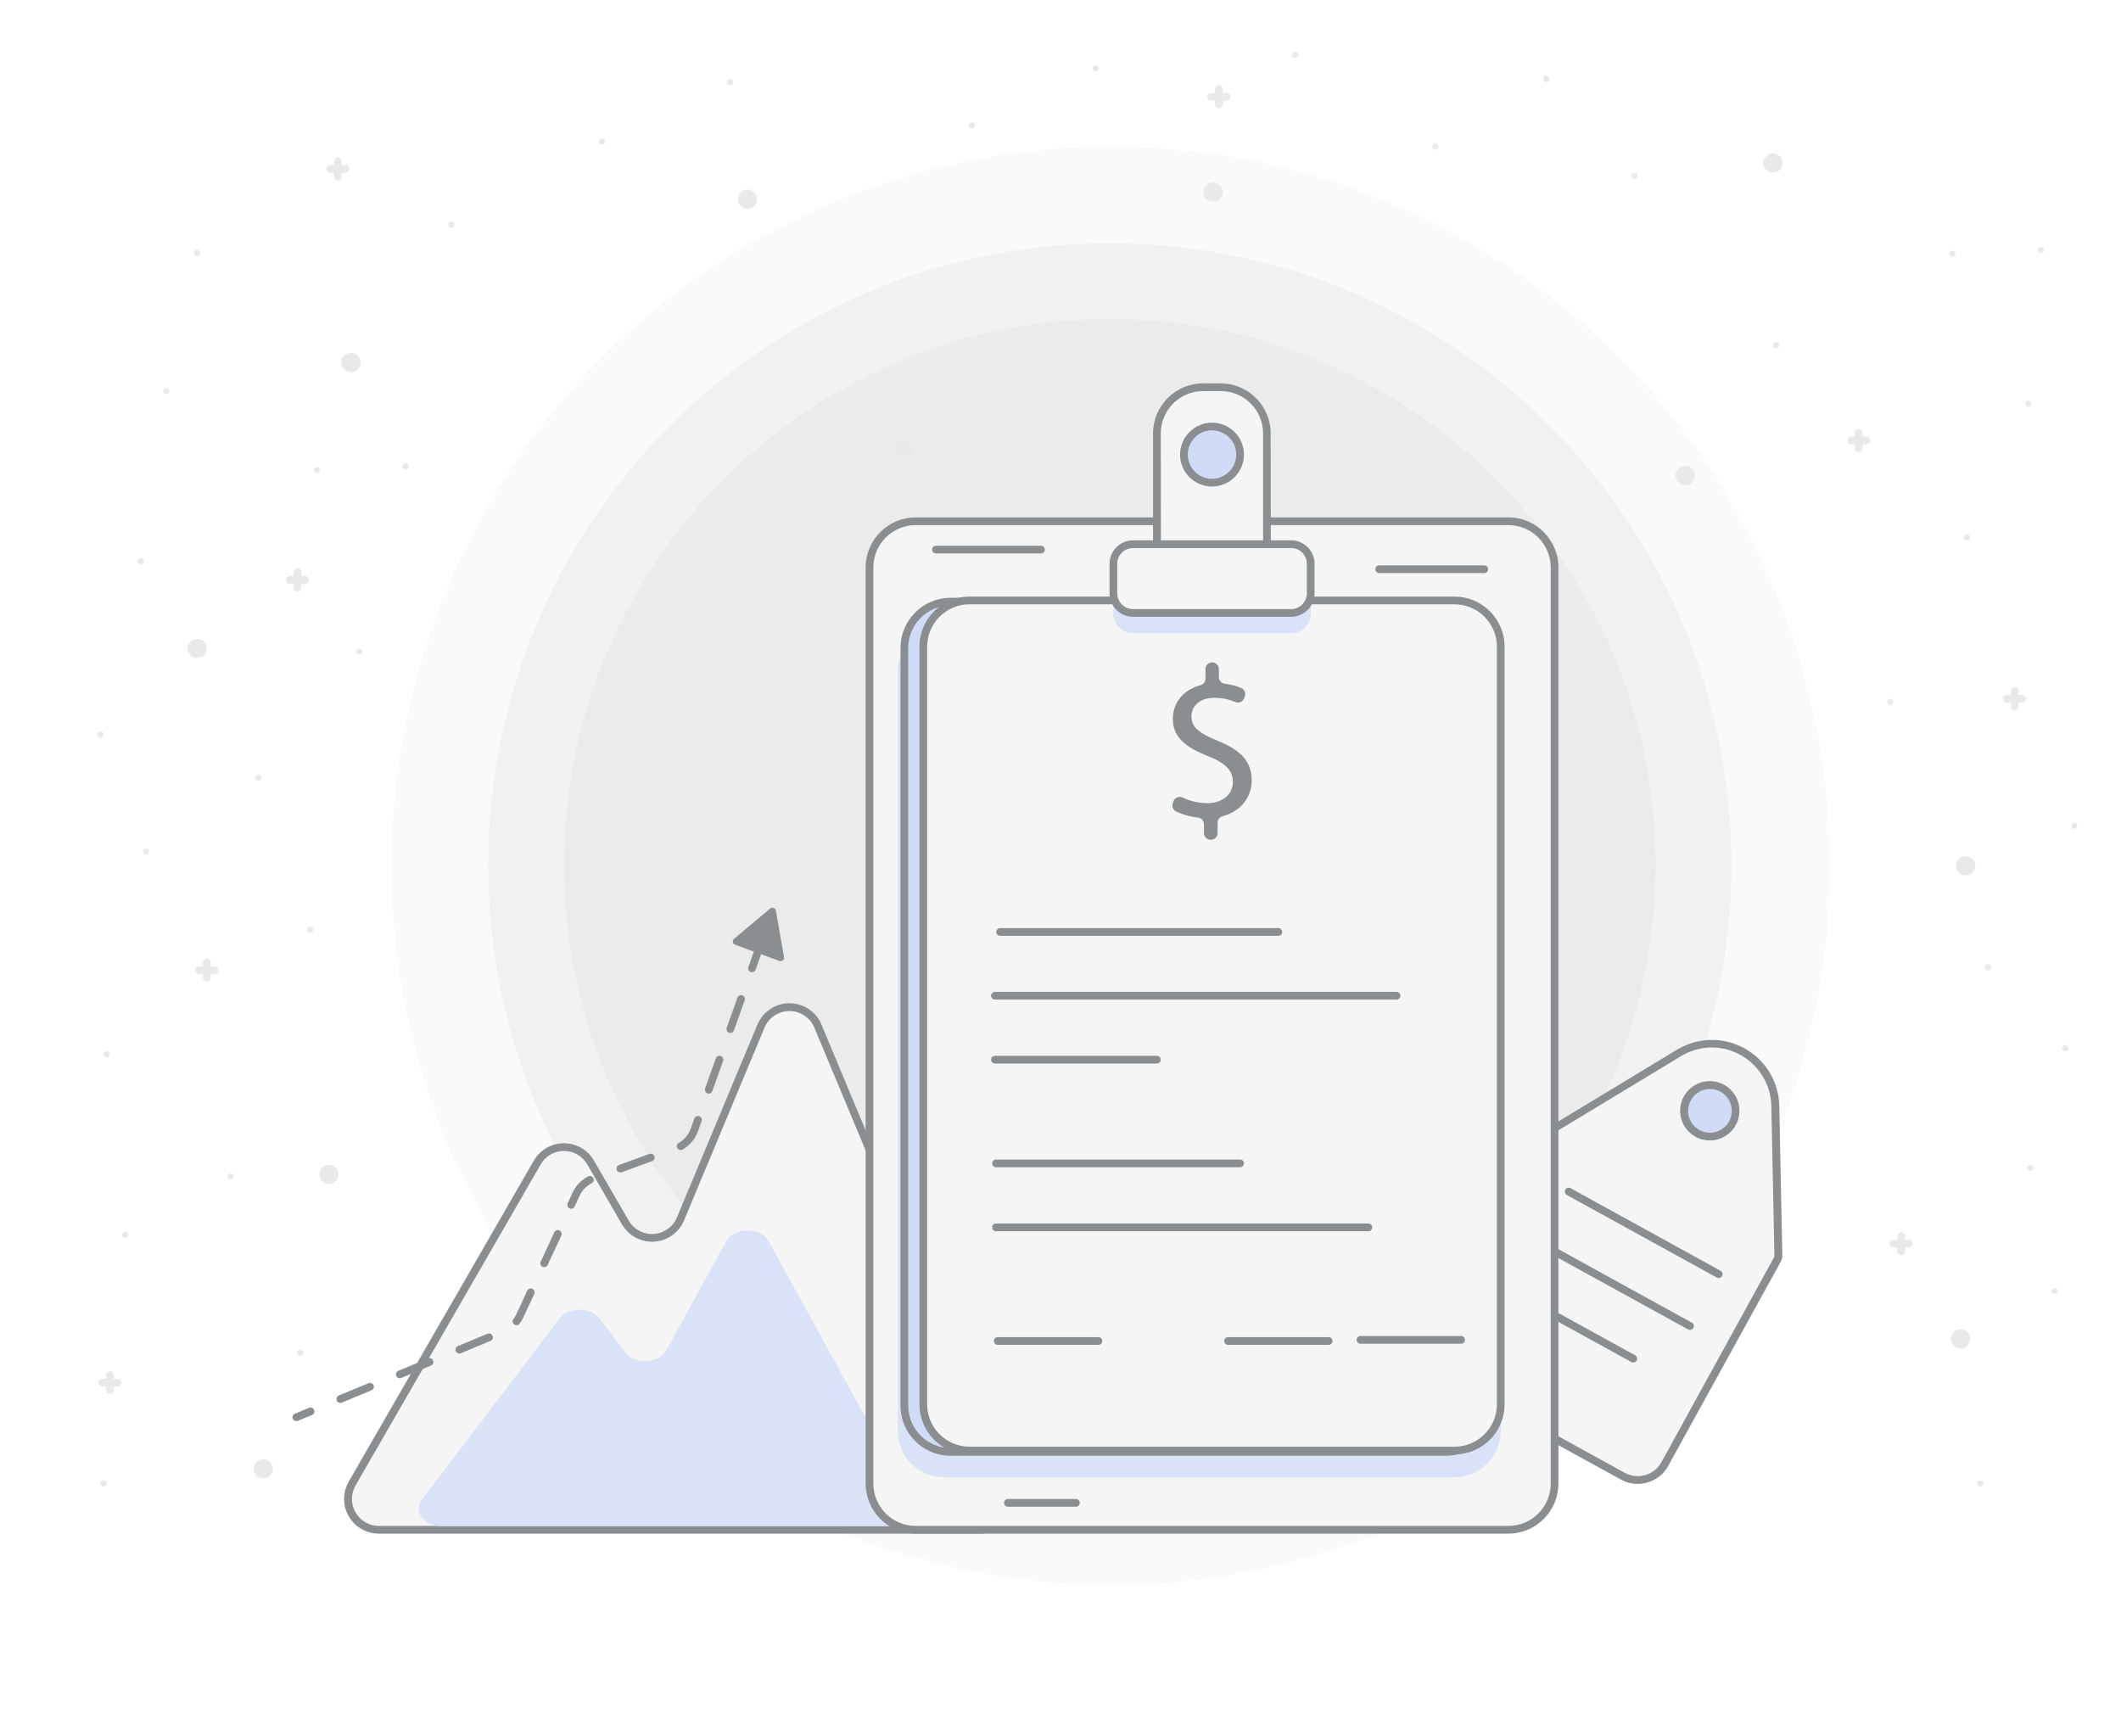
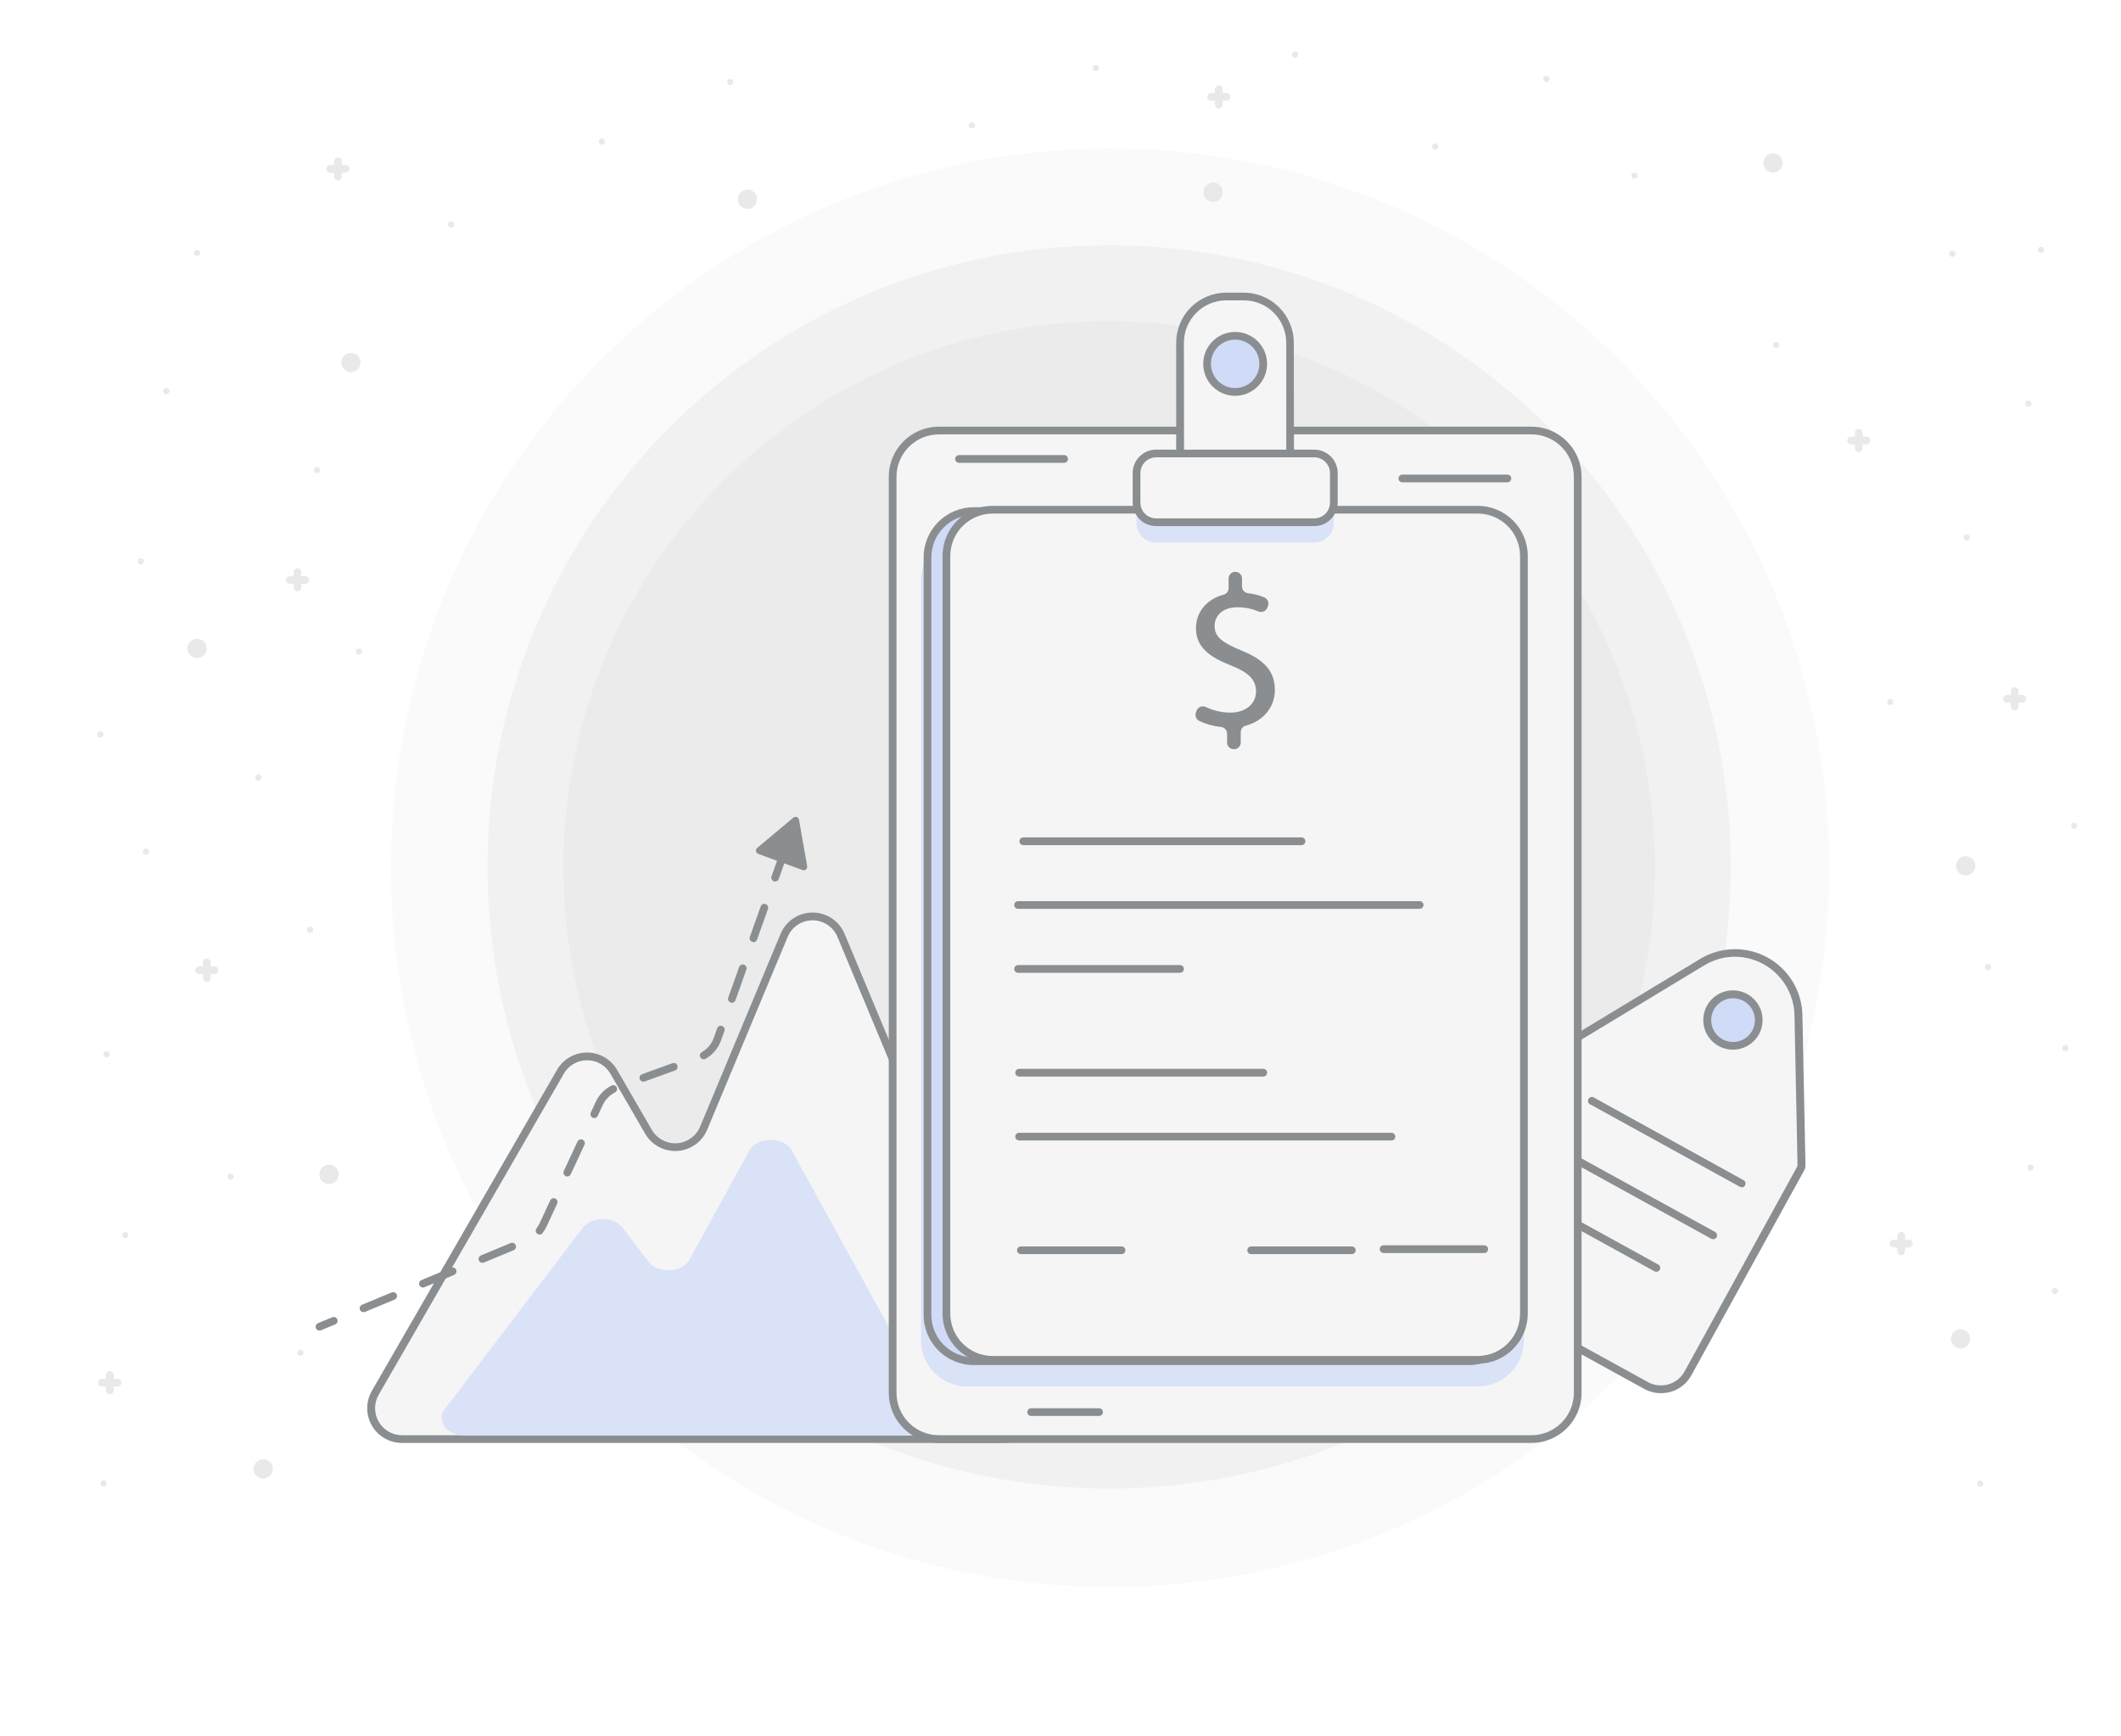
<svg xmlns="http://www.w3.org/2000/svg" id="Layer_1" data-name="Layer 1" viewBox="0 0 550 450">
  <defs>
-     <style>.cls-1{opacity:0.18;}.cls-2{fill:#e5e5e5;}.cls-3{opacity:0.42;}.cls-4{opacity:0.5;}.cls-5{fill:#e9e9e9;}.cls-6{fill:#f5f5f5;}.cls-7{fill:#8a8e91;}.cls-8{fill:#d0dbf7;}.cls-9{fill:#dae2f7;}</style>
+     <style>.cls-1{fill:#e9e9e9;}.cls-2{opacity:0.18;}.cls-3{fill:#e5e5e5;}.cls-4{opacity:0.42;}.cls-5{opacity:0.5;}.cls-6{fill:#f5f5f5;}.cls-7{fill:#8a8e91;}.cls-8{fill:#d0dbf7;}.cls-9{fill:#dae2f7;}</style>
  </defs>
-   <g class="cls-1">
-     <circle class="cls-2" cx="288" cy="224.5" r="186.5" />
-   </g>
-   <g class="cls-3">
-     <circle class="cls-2" cx="287.78" cy="224.28" r="161.19" />
+   <circle class="cls-1" cx="91" cy="94" r="2.5" />
+   <circle class="cls-1" cx="193.82" cy="51.65" r="2.5" />
+   <circle class="cls-1" cx="51.1" cy="168.12" r="2.5" />
+   <circle class="cls-1" cx="314.58" cy="49.82" r="2.5" />
+   <circle class="cls-1" cx="85.3" cy="304.5" r="2.5" transform="translate(-172.97 122.03) rotate(-39.11)" />
+   <circle class="cls-1" cx="68.24" cy="380.87" r="2.5" transform="translate(-224.97 128.38) rotate(-39.11)" />
+   <circle class="cls-1" cx="459.76" cy="42.26" r="2.5" transform="translate(1.86 101.39) rotate(-12.61)" />
+   <circle class="cls-1" cx="509.72" cy="224.5" r="2.5" transform="translate(-36.72 116.69) rotate(-12.61)" />
+   <circle class="cls-1" cx="508.4" cy="347.14" r="2.5" transform="translate(-63.52 119.36) rotate(-12.61)" />
+   <circle class="cls-1" cx="51.1" cy="65.59" r="0.81" />
+   <circle class="cls-1" cx="43.14" cy="101.4" r="0.81" />
+   <circle class="cls-1" cx="82.19" cy="121.88" r="0.81" />
+   <circle class="cls-1" cx="36.51" cy="145.53" r="0.81" />
+   <circle class="cls-1" cx="93.08" cy="168.93" r="0.81" />
+   <circle class="cls-1" cx="26.03" cy="190.42" r="0.81" />
+   <circle class="cls-1" cx="67.01" cy="201.62" r="0.81" />
+   <circle class="cls-1" cx="37.87" cy="220.79" r="0.81" />
+   <circle class="cls-1" cx="80.4" cy="241.08" r="0.81" />
+   <circle class="cls-1" cx="27.63" cy="273.35" r="0.81" />
+   <circle class="cls-1" cx="59.79" cy="305.08" r="0.81" />
+   <circle class="cls-1" cx="32.48" cy="320.22" r="0.81" />
+   <circle class="cls-1" cx="77.91" cy="350.75" r="0.81" />
+   <circle class="cls-1" cx="26.86" cy="384.63" r="0.81" />
+   <circle class="cls-1" cx="189.35" cy="21.27" r="0.81" transform="translate(26.03 119.4) rotate(-37.41)" />
+   <circle class="cls-1" cx="156.08" cy="36.7" r="0.81" transform="translate(9.8 102.36) rotate(-37.41)" />
+   <circle class="cls-1" cx="117" cy="58.24" r="0.81" transform="translate(-11.32 83.06) rotate(-37.41)" />
+   <circle class="cls-1" cx="529.25" cy="64.79" r="0.81" />
+   <circle class="cls-1" cx="506.25" cy="65.79" r="0.81" />
+   <circle class="cls-1" cx="526" cy="104.67" r="0.81" />
+   <circle class="cls-1" cx="460.57" cy="89.44" r="0.81" />
+   <circle class="cls-1" cx="423.83" cy="45.57" r="0.81" />
+   <circle class="cls-1" cx="401" cy="20.46" r="0.81" />
+   <circle class="cls-1" cx="372.17" cy="38" r="0.81" />
+   <circle class="cls-1" cx="335.81" cy="14.17" r="0.81" />
+   <circle class="cls-1" cx="252" cy="32.5" r="0.81" />
+   <circle class="cls-1" cx="284.17" cy="17.67" r="0.81" />
+   <circle class="cls-1" cx="510" cy="139.33" r="0.81" />
+   <circle class="cls-1" cx="490.17" cy="182" r="0.81" />
+   <circle class="cls-1" cx="537.87" cy="214.12" r="0.81" />
+   <circle class="cls-1" cx="515.5" cy="250.75" r="0.81" />
+   <circle class="cls-1" cx="535.56" cy="271.75" r="0.81" />
+   <circle class="cls-1" cx="526.55" cy="302.78" r="0.81" transform="translate(135.78 767.78) rotate(-79.86)" />
+   <circle class="cls-1" cx="532.86" cy="334.76" r="0.81" transform="translate(109.49 800.34) rotate(-79.86)" />
+   <circle class="cls-1" cx="513.52" cy="384.69" r="0.81" transform="translate(44.41 822.44) rotate(-79.86)" />
+   <path class="cls-1" d="M89.62,42.79h-1v-1a1,1,0,0,0-2,0v1h-1a1,1,0,0,0,0,2h1v1a1,1,0,0,0,2,0v-1h1a1,1,0,0,0,0-2Z" />
+   <path class="cls-1" d="M484,113.22h-1v-1a1,1,0,1,0-2,0v1h-1a1,1,0,0,0,0,2h1v1a1,1,0,0,0,2,0v-1h1a1,1,0,0,0,0-2Z" />
+   <path class="cls-1" d="M55.63,250.56h-1v-1a1,1,0,1,0-2,0v1h-1a1,1,0,0,0,0,2h1v1a1,1,0,0,0,2,0v-1h1a1,1,0,0,0,0-2Z" />
+   <path class="cls-1" d="M318.06,24.11h-1v-1a1,1,0,0,0-2,0v1h-1a1,1,0,0,0,0,2h1v1a1,1,0,1,0,2,0v-1h1a1,1,0,0,0,0-2Z" />
+   <path class="cls-1" d="M524.44,180.19h-1v-1a1,1,0,0,0-2,0v1h-1a1,1,0,0,0,0,2h1v1a1,1,0,1,0,2,0v-1h1a1,1,0,0,0,0-2Z" />
+   <path class="cls-1" d="M495,321.45h-1v-1a1,1,0,0,0-2,0v1h-1a1,1,0,0,0,0,2h1v1a1,1,0,0,0,2,0v-1h1a1,1,0,0,0,0-2Z" />
+   <path class="cls-1" d="M79.14,149.37h-1v-1a1,1,0,0,0-2,0v1h-1a1,1,0,1,0,0,2h1v1a1,1,0,0,0,2,0v-1h1a1,1,0,1,0,0-2Z" />
+   <path class="cls-1" d="M30.47,357.5h-1v-1a1,1,0,0,0-2,0v1h-1a1,1,0,1,0,0,2h1v1a1,1,0,0,0,2,0v-1h1a1,1,0,1,0,0-2Z" />
+   <g class="cls-2">
+     <circle class="cls-3" cx="287.84" cy="225" r="186.5" />
  </g>
  <g class="cls-4">
-     <circle class="cls-2" cx="287.78" cy="224.28" r="141.51" />
+     <circle class="cls-3" cx="287.62" cy="224.78" r="161.19" />
  </g>
-   <circle class="cls-5" cx="91" cy="94" r="2.5" />
-   <circle class="cls-5" cx="193.82" cy="51.65" r="2.5" />
-   <circle class="cls-5" cx="51.1" cy="168.12" r="2.5" />
-   <circle class="cls-5" cx="234.54" cy="116.72" r="2.5" />
-   <circle class="cls-5" cx="314.58" cy="49.82" r="2.5" />
-   <circle class="cls-5" cx="85.3" cy="304.5" r="2.5" transform="translate(-172.97 122.03) rotate(-39.11)" />
-   <circle class="cls-5" cx="68.24" cy="380.87" r="2.5" transform="translate(-224.97 128.38) rotate(-39.11)" />
-   <circle class="cls-5" cx="459.76" cy="42.26" r="2.5" transform="translate(1.86 101.39) rotate(-12.61)" />
-   <circle class="cls-5" cx="437" cy="123.3" r="2.5" transform="translate(-16.38 98.37) rotate(-12.61)" />
-   <circle class="cls-5" cx="509.72" cy="224.5" r="2.5" transform="translate(-36.72 116.69) rotate(-12.61)" />
-   <circle class="cls-5" cx="508.4" cy="347.14" r="2.5" transform="translate(-63.52 119.36) rotate(-12.61)" />
-   <circle class="cls-5" cx="51.1" cy="65.59" r="0.81" />
-   <circle class="cls-5" cx="105.19" cy="120.88" r="0.81" />
-   <circle class="cls-5" cx="43.14" cy="101.4" r="0.81" />
-   <circle class="cls-5" cx="82.19" cy="121.88" r="0.81" />
-   <circle class="cls-5" cx="36.51" cy="145.53" r="0.81" />
-   <circle class="cls-5" cx="93.08" cy="168.93" r="0.81" />
-   <circle class="cls-5" cx="26.03" cy="190.42" r="0.81" />
-   <circle class="cls-5" cx="67.01" cy="201.62" r="0.81" />
-   <circle class="cls-5" cx="37.87" cy="220.79" r="0.81" />
-   <circle class="cls-5" cx="80.4" cy="241.08" r="0.81" />
-   <circle class="cls-5" cx="27.63" cy="273.35" r="0.81" />
-   <circle class="cls-5" cx="59.79" cy="305.08" r="0.81" />
-   <circle class="cls-5" cx="32.48" cy="320.22" r="0.81" />
-   <circle class="cls-5" cx="77.91" cy="350.75" r="0.81" />
-   <circle class="cls-5" cx="26.86" cy="384.63" r="0.81" />
-   <circle class="cls-5" cx="189.35" cy="21.27" r="0.81" transform="translate(26.03 119.4) rotate(-37.41)" />
-   <circle class="cls-5" cx="156.08" cy="36.7" r="0.81" transform="translate(9.8 102.36) rotate(-37.41)" />
-   <circle class="cls-5" cx="117" cy="58.24" r="0.81" transform="translate(-11.32 83.06) rotate(-37.41)" />
-   <circle class="cls-5" cx="529.25" cy="64.79" r="0.81" />
-   <circle class="cls-5" cx="506.25" cy="65.79" r="0.81" />
-   <circle class="cls-5" cx="526" cy="104.67" r="0.81" />
-   <circle class="cls-5" cx="460.57" cy="89.44" r="0.81" />
-   <circle class="cls-5" cx="423.83" cy="45.57" r="0.81" />
-   <circle class="cls-5" cx="401" cy="20.46" r="0.81" />
-   <circle class="cls-5" cx="372.17" cy="38" r="0.81" />
-   <circle class="cls-5" cx="335.81" cy="14.17" r="0.81" />
-   <circle class="cls-5" cx="252" cy="32.5" r="0.81" />
-   <circle class="cls-5" cx="284.17" cy="17.67" r="0.81" />
-   <circle class="cls-5" cx="510" cy="139.33" r="0.81" />
-   <circle class="cls-5" cx="490.17" cy="182" r="0.81" />
-   <circle class="cls-5" cx="537.88" cy="214.12" r="0.81" />
-   <circle class="cls-5" cx="515.5" cy="250.75" r="0.81" />
-   <circle class="cls-5" cx="535.56" cy="271.75" r="0.81" />
-   <circle class="cls-5" cx="526.55" cy="302.78" r="0.81" transform="translate(135.78 767.78) rotate(-79.86)" />
-   <circle class="cls-5" cx="532.86" cy="334.76" r="0.81" transform="translate(109.49 800.34) rotate(-79.86)" />
-   <circle class="cls-5" cx="513.52" cy="384.69" r="0.81" transform="translate(44.41 822.44) rotate(-79.86)" />
-   <path class="cls-5" d="M89.62,42.79h-1v-1a1,1,0,0,0-2,0v1h-1a1,1,0,0,0,0,2h1v1a1,1,0,0,0,2,0v-1h1a1,1,0,0,0,0-2Z" />
-   <path class="cls-5" d="M484,113.22h-1v-1a1,1,0,1,0-2,0v1h-1a1,1,0,0,0,0,2h1v1a1,1,0,0,0,2,0v-1h1a1,1,0,0,0,0-2Z" />
-   <path class="cls-5" d="M55.63,250.56h-1v-1a1,1,0,1,0-2,0v1h-1a1,1,0,0,0,0,2h1v1a1,1,0,0,0,2,0v-1h1a1,1,0,0,0,0-2Z" />
-   <path class="cls-5" d="M318.06,24.11h-1v-1a1,1,0,0,0-2,0v1h-1a1,1,0,0,0,0,2h1v1a1,1,0,1,0,2,0v-1h1a1,1,0,0,0,0-2Z" />
-   <path class="cls-5" d="M524.44,180.19h-1v-1a1,1,0,0,0-2,0v1h-1a1,1,0,0,0,0,2h1v1a1,1,0,1,0,2,0v-1h1a1,1,0,0,0,0-2Z" />
-   <path class="cls-5" d="M495,321.45h-1v-1a1,1,0,0,0-2,0v1h-1a1,1,0,0,0,0,2h1v1a1,1,0,0,0,2,0v-1h1a1,1,0,0,0,0-2Z" />
-   <path class="cls-5" d="M79.14,149.37h-1v-1a1,1,0,0,0-2,0v1h-1a1,1,0,1,0,0,2h1v1a1,1,0,0,0,2,0v-1h1a1,1,0,1,0,0-2Z" />
-   <path class="cls-5" d="M30.47,357.5h-1v-1a1,1,0,0,0-2,0v1h-1a1,1,0,1,0,0,2h1v1a1,1,0,0,0,2,0v-1h1a1,1,0,1,0,0-2Z" />
-   <path class="cls-6" d="M254.6,396.65A8,8,0,0,0,262,385.57l-49.89-119.5a8,8,0,0,0-14.76,0l-20.86,50a8,8,0,0,1-14.31.92l-9-15.53a8,8,0,0,0-13.86,0l-48,83.22a8,8,0,0,0,6.93,12H254.6Z" />
-   <path class="cls-7" d="M254.6,397.65H98.22a9,9,0,0,1-7.79-13.5l48-83.22a9,9,0,0,1,15.59,0l9,15.53a7,7,0,0,0,12.52-.8l20.87-50a9,9,0,0,1,16.61,0l49.89,119.5a9,9,0,0,1-8.31,12.47ZM146.26,298.43a6.93,6.93,0,0,0-6.06,3.5l-48,83.22a7,7,0,0,0,6.06,10.5H254.6a7,7,0,0,0,5.83-3.12,6.89,6.89,0,0,0,.63-6.58l-49.89-119.5a7,7,0,0,0-12.92,0l-20.87,50a9,9,0,0,1-16.1,1l-9-15.53A6.93,6.93,0,0,0,146.26,298.43Z" />
-   <path class="cls-6" d="M460.38,286.75a16.47,16.47,0,0,0-25-13.76l-33.2,20.08a2,2,0,0,0-.72.75l-29.22,53.07a8,8,0,0,0,3.15,10.87l45.44,25a8,8,0,0,0,10.87-3.15l29.22-53.07a2,2,0,0,0,.25-1Z" />
-   <path class="cls-7" d="M424.67,384.76a8.91,8.91,0,0,1-4.31-1.11l-45.44-25a9,9,0,0,1-3.54-12.22l29.22-53.07a3,3,0,0,1,1.08-1.12l33.2-20.08a17.47,17.47,0,0,1,26.51,14.6l.79,38.79a3,3,0,0,1-.37,1.51L432.58,380.1a8.94,8.94,0,0,1-5.38,4.29A9.07,9.07,0,0,1,424.67,384.76ZM443.9,271.59a15.42,15.42,0,0,0-8,2.26l-33.2,20.08a1,1,0,0,0-.36.37l-29.22,53.07a7,7,0,0,0,2.76,9.51l45.44,25a7,7,0,0,0,9.51-2.76L460,326.06a1,1,0,0,0,.12-.5l-.79-38.79a15.53,15.53,0,0,0-15.48-15.18Z" />
-   <circle class="cls-8" cx="443.39" cy="288.03" r="6.67" transform="translate(-22.76 537.54) rotate(-61.17)" />
-   <path class="cls-7" d="M443.38,295.7a7.69,7.69,0,1,1,2.15-.31A7.63,7.63,0,0,1,443.38,295.7Zm0-13.34a5.67,5.67,0,1,0,5,8.4h0a5.67,5.67,0,0,0-5-8.4Z" />
-   <path class="cls-7" d="M445.64,331.36a1,1,0,0,1-.48-.12l-38.87-21.4a1,1,0,1,1,1-1.75l38.87,21.4a1,1,0,0,1-.48,1.88Z" />
-   <path class="cls-7" d="M438.22,344.83a1,1,0,0,1-.48-.12l-38.87-21.4a1,1,0,1,1,1-1.75l38.87,21.4a1,1,0,0,1-.48,1.88Z" />
-   <path class="cls-7" d="M423.51,353.28a1,1,0,0,1-.48-.12l-23.43-12.9a1,1,0,1,1,1-1.75L424,351.4a1,1,0,0,1-.48,1.88Z" />
-   <path class="cls-9" d="M231,395.71c4.26,0,7.14-3.29,5.5-6.27l-37.18-67.6c-2-3.71-9-3.71-11,0L172.8,350.11c-1.9,3.46-8.2,3.76-10.66.52l-6.68-8.78c-2.29-3-8-3-10.33,0l-35.8,47.07c-2.29,3,.57,6.79,5.16,6.79H231Z" />
-   <rect class="cls-6" x="225.47" y="135.15" width="177.65" height="261.5" rx="12" ry="12" />
-   <path class="cls-7" d="M391.12,397.65H237.47a13,13,0,0,1-13-13V147.15a13,13,0,0,1,13-13H391.12a13,13,0,0,1,13,13v237.5A13,13,0,0,1,391.12,397.65ZM237.47,136.15a11,11,0,0,0-11,11v237.5a11,11,0,0,0,11,11H391.12a11,11,0,0,0,11-11V147.15a11,11,0,0,0-11-11Z" />
-   <rect class="cls-9" x="232.82" y="162" width="156.34" height="221.03" rx="12" ry="12" />
-   <rect class="cls-8" x="234.51" y="156.04" width="152.34" height="220.42" rx="12" ry="12" />
-   <path class="cls-7" d="M374.86,377.46H246.51a13,13,0,0,1-13-13V168a13,13,0,0,1,13-13H374.86a13,13,0,0,1,13,13V364.46A13,13,0,0,1,374.86,377.46ZM246.51,157a11,11,0,0,0-11,11V364.46a11,11,0,0,0,11,11H374.86a11,11,0,0,0,11-11V168a11,11,0,0,0-11-11Z" />
-   <rect class="cls-6" x="239.42" y="155.69" width="149.74" height="220.42" rx="12" ry="12" />
-   <path class="cls-7" d="M377.16,377.11H251.42a13,13,0,0,1-13-13V167.69a13,13,0,0,1,13-13H377.16a13,13,0,0,1,13,13V364.11A13,13,0,0,1,377.16,377.11ZM251.42,156.69a11,11,0,0,0-11,11V364.11a11,11,0,0,0,11,11H377.16a11,11,0,0,0,11-11V167.69a11,11,0,0,0-11-11Z" />
-   <rect class="cls-9" x="288.7" y="146.35" width="51.18" height="17.83" rx="5.09" ry="5.09" />
-   <rect class="cls-6" x="288.7" y="141.1" width="51.18" height="17.83" rx="5.09" ry="5.09" />
-   <path class="cls-7" d="M334.8,159.93h-41a6.09,6.09,0,0,1-6.08-6.09v-7.66a6.09,6.09,0,0,1,6.08-6.08h41a6.09,6.09,0,0,1,6.08,6.08v7.66A6.09,6.09,0,0,1,334.8,159.93Zm-41-17.83a4.09,4.09,0,0,0-4.08,4.08v7.66a4.09,4.09,0,0,0,4.08,4.09h41a4.09,4.09,0,0,0,4.08-4.09v-7.66a4.09,4.09,0,0,0-4.08-4.08Z" />
-   <path class="cls-6" d="M312,100.4h4.5a12,12,0,0,1,12,12v28.7a0,0,0,0,1,0,0H300a0,0,0,0,1,0,0V112.4A12,12,0,0,1,312,100.4Z" />
-   <path class="cls-7" d="M329.54,142.1H299V112.4a13,13,0,0,1,13-13h4.5a13,13,0,0,1,13,13Zm-28.5-2h26.5V112.4a11,11,0,0,0-11-11H312a11,11,0,0,0-11,11Z" />
-   <circle class="cls-8" cx="314.29" cy="117.86" r="7.28" />
-   <path class="cls-7" d="M314.29,126.15a8.28,8.28,0,1,1,8.28-8.28A8.29,8.29,0,0,1,314.29,126.15Zm0-14.57a6.28,6.28,0,1,0,6.28,6.28A6.29,6.29,0,0,0,314.29,111.58Z" />
-   <path class="cls-7" d="M76.83,368.48a1,1,0,0,1-.38-1.92l3.7-1.53a1,1,0,1,1,.77,1.85l-3.7,1.53A1,1,0,0,1,76.83,368.48Z" />
-   <path class="cls-7" d="M88.24,363.75a1,1,0,0,1-.38-1.92l7.71-3.2a1,1,0,1,1,.77,1.85l-7.71,3.2A1,1,0,0,1,88.24,363.75Zm15.42-6.4a1,1,0,0,1-.38-1.92l7.71-3.2a1,1,0,0,1,.77,1.85l-7.71,3.2A1,1,0,0,1,103.66,357.35Zm15.43-6.4a1,1,0,0,1-.38-1.92l7.71-3.2a1,1,0,1,1,.77,1.85l-7.71,3.2A1,1,0,0,1,119.09,351Zm14.83-7.33a1,1,0,0,1-.79-1.61,7.09,7.09,0,0,0,.78-1.29l2.79-6a1,1,0,1,1,1.81.84l-2.79,6a9.07,9.07,0,0,1-1,1.66A1,1,0,0,1,133.92,343.63Zm7.19-15.06a1,1,0,0,1-.42-.09,1,1,0,0,1-.49-1.33l3.52-7.57a1,1,0,1,1,1.81.84L142,328A1,1,0,0,1,141.11,328.58Zm7-15.15a1,1,0,0,1-.42-.09,1,1,0,0,1-.49-1.33l1.28-2.77a9,9,0,0,1,4.06-4.22,1,1,0,0,1,.91,1.78,7,7,0,0,0-3.16,3.28l-1.28,2.77A1,1,0,0,1,148.14,313.43ZM160.86,304a1,1,0,0,1-.34-1.94l7.85-2.85a1,1,0,1,1,.68,1.88l-7.85,2.85A1,1,0,0,1,160.86,304Zm15.65-5.8a1,1,0,0,1-.5-1.87,7,7,0,0,0,3.13-3.74l.89-2.5a1,1,0,1,1,1.88.67l-.89,2.5a9,9,0,0,1-4,4.8A1,1,0,0,1,176.51,298.2Zm7.27-14.64a1,1,0,0,1-.94-1.33l2.8-7.87a1,1,0,0,1,1.88.67l-2.8,7.87A1,1,0,0,1,183.78,283.56Zm5.6-15.73a1,1,0,0,1-.94-1.33l2.8-7.87a1,1,0,0,1,1.88.67l-2.8,7.87A1,1,0,0,1,189.38,267.83Z" />
-   <path class="cls-7" d="M195,252.08a1,1,0,0,1-.94-1.33l1.34-3.77a1,1,0,0,1,1.88.67l-1.34,3.77A1,1,0,0,1,195,252.08Z" />
-   <path class="cls-7" d="M199.73,235.56l-9.38,7.85a.91.91,0,0,0,.27,1.55l11.49,4.2a.91.91,0,0,0,1.2-1l-2.11-12A.91.91,0,0,0,199.73,235.56Z" />
-   <path class="cls-7" d="M331.5,242.65H259.35a1,1,0,0,1,0-2H331.5a1,1,0,0,1,0,2Z" />
-   <path class="cls-7" d="M362.13,259.17H258a1,1,0,0,1,0-2H362.13a1,1,0,0,1,0,2Z" />
-   <path class="cls-7" d="M300,275.76H258a1,1,0,0,1,0-2H300a1,1,0,0,1,0,2Z" />
-   <path class="cls-7" d="M321.58,302.65h-63.3a1,1,0,0,1,0-2h63.3a1,1,0,0,1,0,2Z" />
-   <path class="cls-7" d="M354.83,319.24H258.27a1,1,0,0,1,0-2h96.55a1,1,0,0,1,0,2Z" />
-   <path class="cls-7" d="M284.83,348.7h-26.1a1,1,0,0,1,0-2h26.1a1,1,0,1,1,0,2Z" />
-   <path class="cls-7" d="M344.54,348.7h-26.1a1,1,0,1,1,0-2h26.1a1,1,0,0,1,0,2Z" />
-   <path class="cls-7" d="M378.88,348.41h-26.1a1,1,0,0,1,0-2h26.1a1,1,0,0,1,0,2Z" />
-   <path class="cls-7" d="M312.2,216v-2.3a1.74,1.74,0,0,0-1.56-1.72,17.27,17.27,0,0,1-5.66-1.57,1.74,1.74,0,0,1-.87-2.15l.17-.47a1.73,1.73,0,0,1,2.38-1,15,15,0,0,0,6.38,1.46c4,0,6.66-2.3,6.66-5.49s-2.18-5-6.33-6.66c-5.71-2.24-9.24-4.82-9.24-9.69,0-4.24,2.76-7.56,7.16-8.74a1.74,1.74,0,0,0,1.3-1.67v-2.52a1.74,1.74,0,0,1,1.74-1.74h0a1.74,1.74,0,0,1,1.74,1.74v2.09a1.74,1.74,0,0,0,1.56,1.72,15,15,0,0,1,4.25,1.1,1.73,1.73,0,0,1,.92,2.2l-.17.44a1.72,1.72,0,0,1-2.29,1,13.57,13.57,0,0,0-5.44-1.09c-4.31,0-5.94,2.58-5.94,4.82,0,2.91,2.07,4.37,6.95,6.38,5.77,2.35,8.68,5.26,8.68,10.25,0,4.08-2.62,7.93-7.57,9.25a1.73,1.73,0,0,0-1.28,1.67V216a1.74,1.74,0,0,1-1.74,1.74h-.06A1.74,1.74,0,0,1,312.2,216Z" />
-   <path class="cls-7" d="M269.94,143.5H242.69a1,1,0,0,1,0-2h27.25a1,1,0,0,1,0,2Z" />
-   <path class="cls-7" d="M384.89,148.59H357.64a1,1,0,0,1,0-2h27.25a1,1,0,0,1,0,2Z" />
-   <path class="cls-7" d="M279,390.67H261.37a1,1,0,0,1,0-2H279a1,1,0,0,1,0,2Z" />
+   <g class="cls-5">
+     <circle class="cls-3" cx="287.62" cy="224.78" r="141.51" />
+   </g>
+   <path class="cls-6" d="M260.6,373.12A8,8,0,0,0,268,362l-49.89-119.5a8,8,0,0,0-14.76,0l-20.86,50a8,8,0,0,1-14.31.92l-9-15.53a8,8,0,0,0-13.86,0l-48,83.22a8,8,0,0,0,6.93,12H260.6Z" />
+   <path class="cls-7" d="M260.6,374.13H104.22a9,9,0,0,1-7.79-13.5l48-83.22a9,9,0,0,1,15.59,0l9,15.53a7,7,0,0,0,12.52-.8l20.87-50a9,9,0,0,1,16.61,0l49.89,119.5a9,9,0,0,1-8.31,12.47ZM152.26,274.91a6.93,6.93,0,0,0-6.06,3.5l-48,83.22a7,7,0,0,0,6.06,10.5H260.6a7,7,0,0,0,5.83-3.12,6.89,6.89,0,0,0,.63-6.58l-49.89-119.5a7,7,0,0,0-12.92,0l-20.87,50a9,9,0,0,1-16.1,1l-9-15.53A6.93,6.93,0,0,0,152.26,274.91Z" />
+   <path class="cls-6" d="M466.38,263.23a16.47,16.47,0,0,0-25-13.76l-33.2,20.08a2,2,0,0,0-.72.75l-29.22,53.07a8,8,0,0,0,3.15,10.87l45.44,25a8,8,0,0,0,10.87-3.15L466.92,303a2,2,0,0,0,.25-1Z" />
+   <path class="cls-7" d="M430.67,361.23a8.91,8.91,0,0,1-4.31-1.11l-45.44-25a9,9,0,0,1-3.54-12.22l29.22-53.07a3,3,0,0,1,1.08-1.12l33.2-20.08a17.47,17.47,0,0,1,26.51,14.6l.79,38.79a3,3,0,0,1-.37,1.51l-29.22,53.07a8.94,8.94,0,0,1-5.38,4.29A9.07,9.07,0,0,1,430.67,361.23ZM449.9,248.06a15.42,15.42,0,0,0-8,2.26l-33.2,20.08a1,1,0,0,0-.36.37l-29.22,53.07a7,7,0,0,0,2.76,9.51l45.44,25a7,7,0,0,0,9.51-2.76L466,302.54a1,1,0,0,0,.12-.5l-.79-38.79a15.53,15.53,0,0,0-15.48-15.18Z" />
+   <circle class="cls-8" cx="449.39" cy="264.5" r="6.67" transform="translate(0.95 530.61) rotate(-61.17)" />
+   <path class="cls-7" d="M449.38,272.17a7.69,7.69,0,1,1,2.15-.31A7.63,7.63,0,0,1,449.38,272.17Zm0-13.34a5.67,5.67,0,1,0,5,8.4h0a5.67,5.67,0,0,0-5-8.4Z" />
+   <path class="cls-7" d="M451.64,307.83a1,1,0,0,1-.48-.12l-38.87-21.4a1,1,0,1,1,1-1.75L452.12,306a1,1,0,0,1-.48,1.88Z" />
+   <path class="cls-7" d="M444.22,321.3a1,1,0,0,1-.48-.12l-38.87-21.4a1,1,0,0,1,1-1.75l38.87,21.4a1,1,0,0,1-.48,1.88Z" />
+   <path class="cls-7" d="M429.51,329.75a1,1,0,0,1-.48-.12l-23.43-12.9a1,1,0,0,1,1-1.75L430,327.88a1,1,0,0,1-.48,1.88Z" />
+   <path class="cls-9" d="M237,372.19c4.26,0,7.14-3.29,5.5-6.27l-37.18-67.6c-2-3.71-9-3.71-11,0L178.8,326.59c-1.9,3.46-8.2,3.76-10.66.52l-6.68-8.78c-2.29-3-8-3-10.33,0l-35.8,47.07c-2.29,3,.57,6.79,5.16,6.79H237Z" />
+   <rect class="cls-6" x="231.47" y="111.62" width="177.65" height="261.5" rx="12" ry="12" />
+   <path class="cls-7" d="M397.12,374.13H243.47a13,13,0,0,1-13-13V123.63a13,13,0,0,1,13-13H397.12a13,13,0,0,1,13,13v237.5A13,13,0,0,1,397.12,374.13ZM243.47,112.63a11,11,0,0,0-11,11v237.5a11,11,0,0,0,11,11H397.12a11,11,0,0,0,11-11V123.63a11,11,0,0,0-11-11Z" />
+   <rect class="cls-9" x="238.82" y="138.47" width="156.34" height="221.03" rx="12" ry="12" />
+   <rect class="cls-8" x="240.51" y="132.52" width="152.34" height="220.42" rx="12" ry="12" />
+   <path class="cls-7" d="M380.86,353.94H252.51a13,13,0,0,1-13-13V144.52a13,13,0,0,1,13-13H380.86a13,13,0,0,1,13,13V340.94A13,13,0,0,1,380.86,353.94ZM252.51,133.52a11,11,0,0,0-11,11V340.94a11,11,0,0,0,11,11H380.86a11,11,0,0,0,11-11V144.52a11,11,0,0,0-11-11Z" />
+   <rect class="cls-6" x="245.43" y="132.16" width="149.74" height="220.42" rx="12" ry="12" />
+   <path class="cls-7" d="M383.17,353.59H257.42a13,13,0,0,1-13-13V144.16a13,13,0,0,1,13-13H383.17a13,13,0,0,1,13,13V340.59A13,13,0,0,1,383.17,353.59ZM257.42,133.16a11,11,0,0,0-11,11V340.59a11,11,0,0,0,11,11H383.17a11,11,0,0,0,11-11V144.16a11,11,0,0,0-11-11Z" />
+   <rect class="cls-9" x="294.7" y="122.83" width="51.18" height="17.83" rx="5.09" ry="5.09" />
+   <rect class="cls-6" x="294.7" y="117.58" width="51.18" height="17.83" rx="5.09" ry="5.09" />
+   <path class="cls-7" d="M340.8,136.41h-41a6.09,6.09,0,0,1-6.08-6.09v-7.66a6.09,6.09,0,0,1,6.08-6.08h41a6.09,6.09,0,0,1,6.08,6.08v7.66A6.09,6.09,0,0,1,340.8,136.41Zm-41-17.83a4.09,4.09,0,0,0-4.08,4.08v7.66a4.09,4.09,0,0,0,4.08,4.09h41a4.09,4.09,0,0,0,4.08-4.09v-7.66a4.09,4.09,0,0,0-4.08-4.08Z" />
+   <path class="cls-6" d="M318,76.87h4.5a12,12,0,0,1,12,12v28.7a0,0,0,0,1,0,0H306a0,0,0,0,1,0,0V88.87a12,12,0,0,1,12-12Z" />
+   <path class="cls-7" d="M335.54,118.58H305V88.88a13,13,0,0,1,13-13h4.5a13,13,0,0,1,13,13Zm-28.5-2h26.5V88.88a11,11,0,0,0-11-11H318a11,11,0,0,0-11,11Z" />
+   <circle class="cls-8" cx="320.29" cy="94.34" r="7.28" />
+   <path class="cls-7" d="M320.29,102.63a8.28,8.28,0,1,1,8.28-8.28A8.29,8.29,0,0,1,320.29,102.63Zm0-14.57a6.28,6.28,0,1,0,6.28,6.28A6.29,6.29,0,0,0,320.29,88.06Z" />
+   <path class="cls-7" d="M82.83,345a1,1,0,0,1-.38-1.92l3.7-1.53a1,1,0,0,1,.77,1.85l-3.7,1.53A1,1,0,0,1,82.83,345Z" />
+   <path class="cls-7" d="M94.24,340.23a1,1,0,0,1-.38-1.92l7.71-3.2a1,1,0,1,1,.77,1.85l-7.71,3.2A1,1,0,0,1,94.24,340.23Zm15.42-6.4a1,1,0,0,1-.38-1.92l7.71-3.2a1,1,0,1,1,.77,1.85l-7.71,3.2A1,1,0,0,1,109.66,333.83Zm15.43-6.4a1,1,0,0,1-.38-1.92l7.71-3.2a1,1,0,1,1,.77,1.85l-7.71,3.2A1,1,0,0,1,125.09,327.43Zm14.83-7.33a1,1,0,0,1-.79-1.61,7.09,7.09,0,0,0,.78-1.29l2.79-6a1,1,0,0,1,1.81.84l-2.79,6a9.07,9.07,0,0,1-1,1.66A1,1,0,0,1,139.92,320.11Zm7.19-15.06a1,1,0,0,1-.42-.09,1,1,0,0,1-.49-1.33l3.52-7.57a1,1,0,1,1,1.81.84L148,304.47A1,1,0,0,1,147.11,305.05Zm7-15.15a1,1,0,0,1-.42-.09,1,1,0,0,1-.49-1.33l1.28-2.77a9,9,0,0,1,4.06-4.22,1,1,0,1,1,.91,1.78,7,7,0,0,0-3.16,3.28l-1.28,2.77A1,1,0,0,1,154.14,289.91Zm12.72-9.42a1,1,0,0,1-.34-1.94l7.85-2.85a1,1,0,1,1,.68,1.88l-7.85,2.85A1,1,0,0,1,166.86,280.48Zm15.65-5.8a1,1,0,0,1-.5-1.87,7,7,0,0,0,3.13-3.74l.89-2.5a1,1,0,0,1,1.88.67l-.89,2.5a9,9,0,0,1-4,4.8A1,1,0,0,1,182.51,274.68ZM189.78,260a1,1,0,0,1-.94-1.33l2.8-7.87a1,1,0,1,1,1.88.67l-2.8,7.87A1,1,0,0,1,189.78,260Zm5.6-15.73a1,1,0,0,1-.94-1.33l2.8-7.87a1,1,0,1,1,1.88.67l-2.8,7.87A1,1,0,0,1,195.38,244.31Z" />
+   <path class="cls-7" d="M201,228.56a1,1,0,0,1-.94-1.33l1.34-3.77a1,1,0,1,1,1.88.67l-1.34,3.77A1,1,0,0,1,201,228.56Z" />
+   <path class="cls-7" d="M205.73,212l-9.38,7.85a.91.91,0,0,0,.27,1.55l11.49,4.2a.91.91,0,0,0,1.2-1l-2.11-12A.91.91,0,0,0,205.73,212Z" />
+   <path class="cls-7" d="M337.5,219.13H265.35a1,1,0,0,1,0-2H337.5a1,1,0,0,1,0,2Z" />
+   <path class="cls-7" d="M368.13,235.65H264a1,1,0,0,1,0-2H368.13a1,1,0,0,1,0,2Z" />
+   <path class="cls-7" d="M306,252.23H264a1,1,0,0,1,0-2H306a1,1,0,0,1,0,2Z" />
+   <path class="cls-7" d="M327.58,279.13h-63.3a1,1,0,0,1,0-2h63.3a1,1,0,0,1,0,2Z" />
+   <path class="cls-7" d="M360.83,295.71H264.27a1,1,0,0,1,0-2h96.55a1,1,0,0,1,0,2Z" />
+   <path class="cls-7" d="M290.83,325.18h-26.1a1,1,0,0,1,0-2h26.1a1,1,0,0,1,0,2Z" />
+   <path class="cls-7" d="M350.54,325.18h-26.1a1,1,0,0,1,0-2h26.1a1,1,0,0,1,0,2Z" />
+   <path class="cls-7" d="M384.88,324.89h-26.1a1,1,0,0,1,0-2h26.1a1,1,0,0,1,0,2Z" />
+   <path class="cls-7" d="M318.2,192.52v-2.3a1.74,1.74,0,0,0-1.56-1.72,17.27,17.27,0,0,1-5.66-1.57,1.74,1.74,0,0,1-.87-2.15l.17-.47a1.73,1.73,0,0,1,2.38-1,15,15,0,0,0,6.38,1.46c4,0,6.66-2.3,6.66-5.49s-2.18-5-6.33-6.66c-5.71-2.24-9.24-4.82-9.24-9.69,0-4.24,2.76-7.56,7.16-8.74a1.74,1.74,0,0,0,1.3-1.67V150a1.74,1.74,0,0,1,1.74-1.74h0a1.74,1.74,0,0,1,1.74,1.74v2.09a1.74,1.74,0,0,0,1.56,1.72,15,15,0,0,1,4.25,1.1,1.73,1.73,0,0,1,.92,2.2l-.17.44a1.72,1.72,0,0,1-2.29,1,13.57,13.57,0,0,0-5.44-1.09c-4.31,0-5.94,2.58-5.94,4.82,0,2.91,2.07,4.37,6.95,6.38,5.77,2.35,8.68,5.26,8.68,10.25,0,4.08-2.62,7.93-7.57,9.25a1.73,1.73,0,0,0-1.28,1.67v2.69a1.74,1.74,0,0,1-1.74,1.74h-.06A1.74,1.74,0,0,1,318.2,192.52Z" />
+   <path class="cls-7" d="M275.94,120H248.69a1,1,0,0,1,0-2h27.25a1,1,0,0,1,0,2Z" />
+   <path class="cls-7" d="M390.89,125.06H363.64a1,1,0,0,1,0-2h27.25a1,1,0,0,1,0,2Z" />
+   <path class="cls-7" d="M285,367.14H267.38a1,1,0,1,1,0-2H285a1,1,0,0,1,0,2Z" />
</svg>
